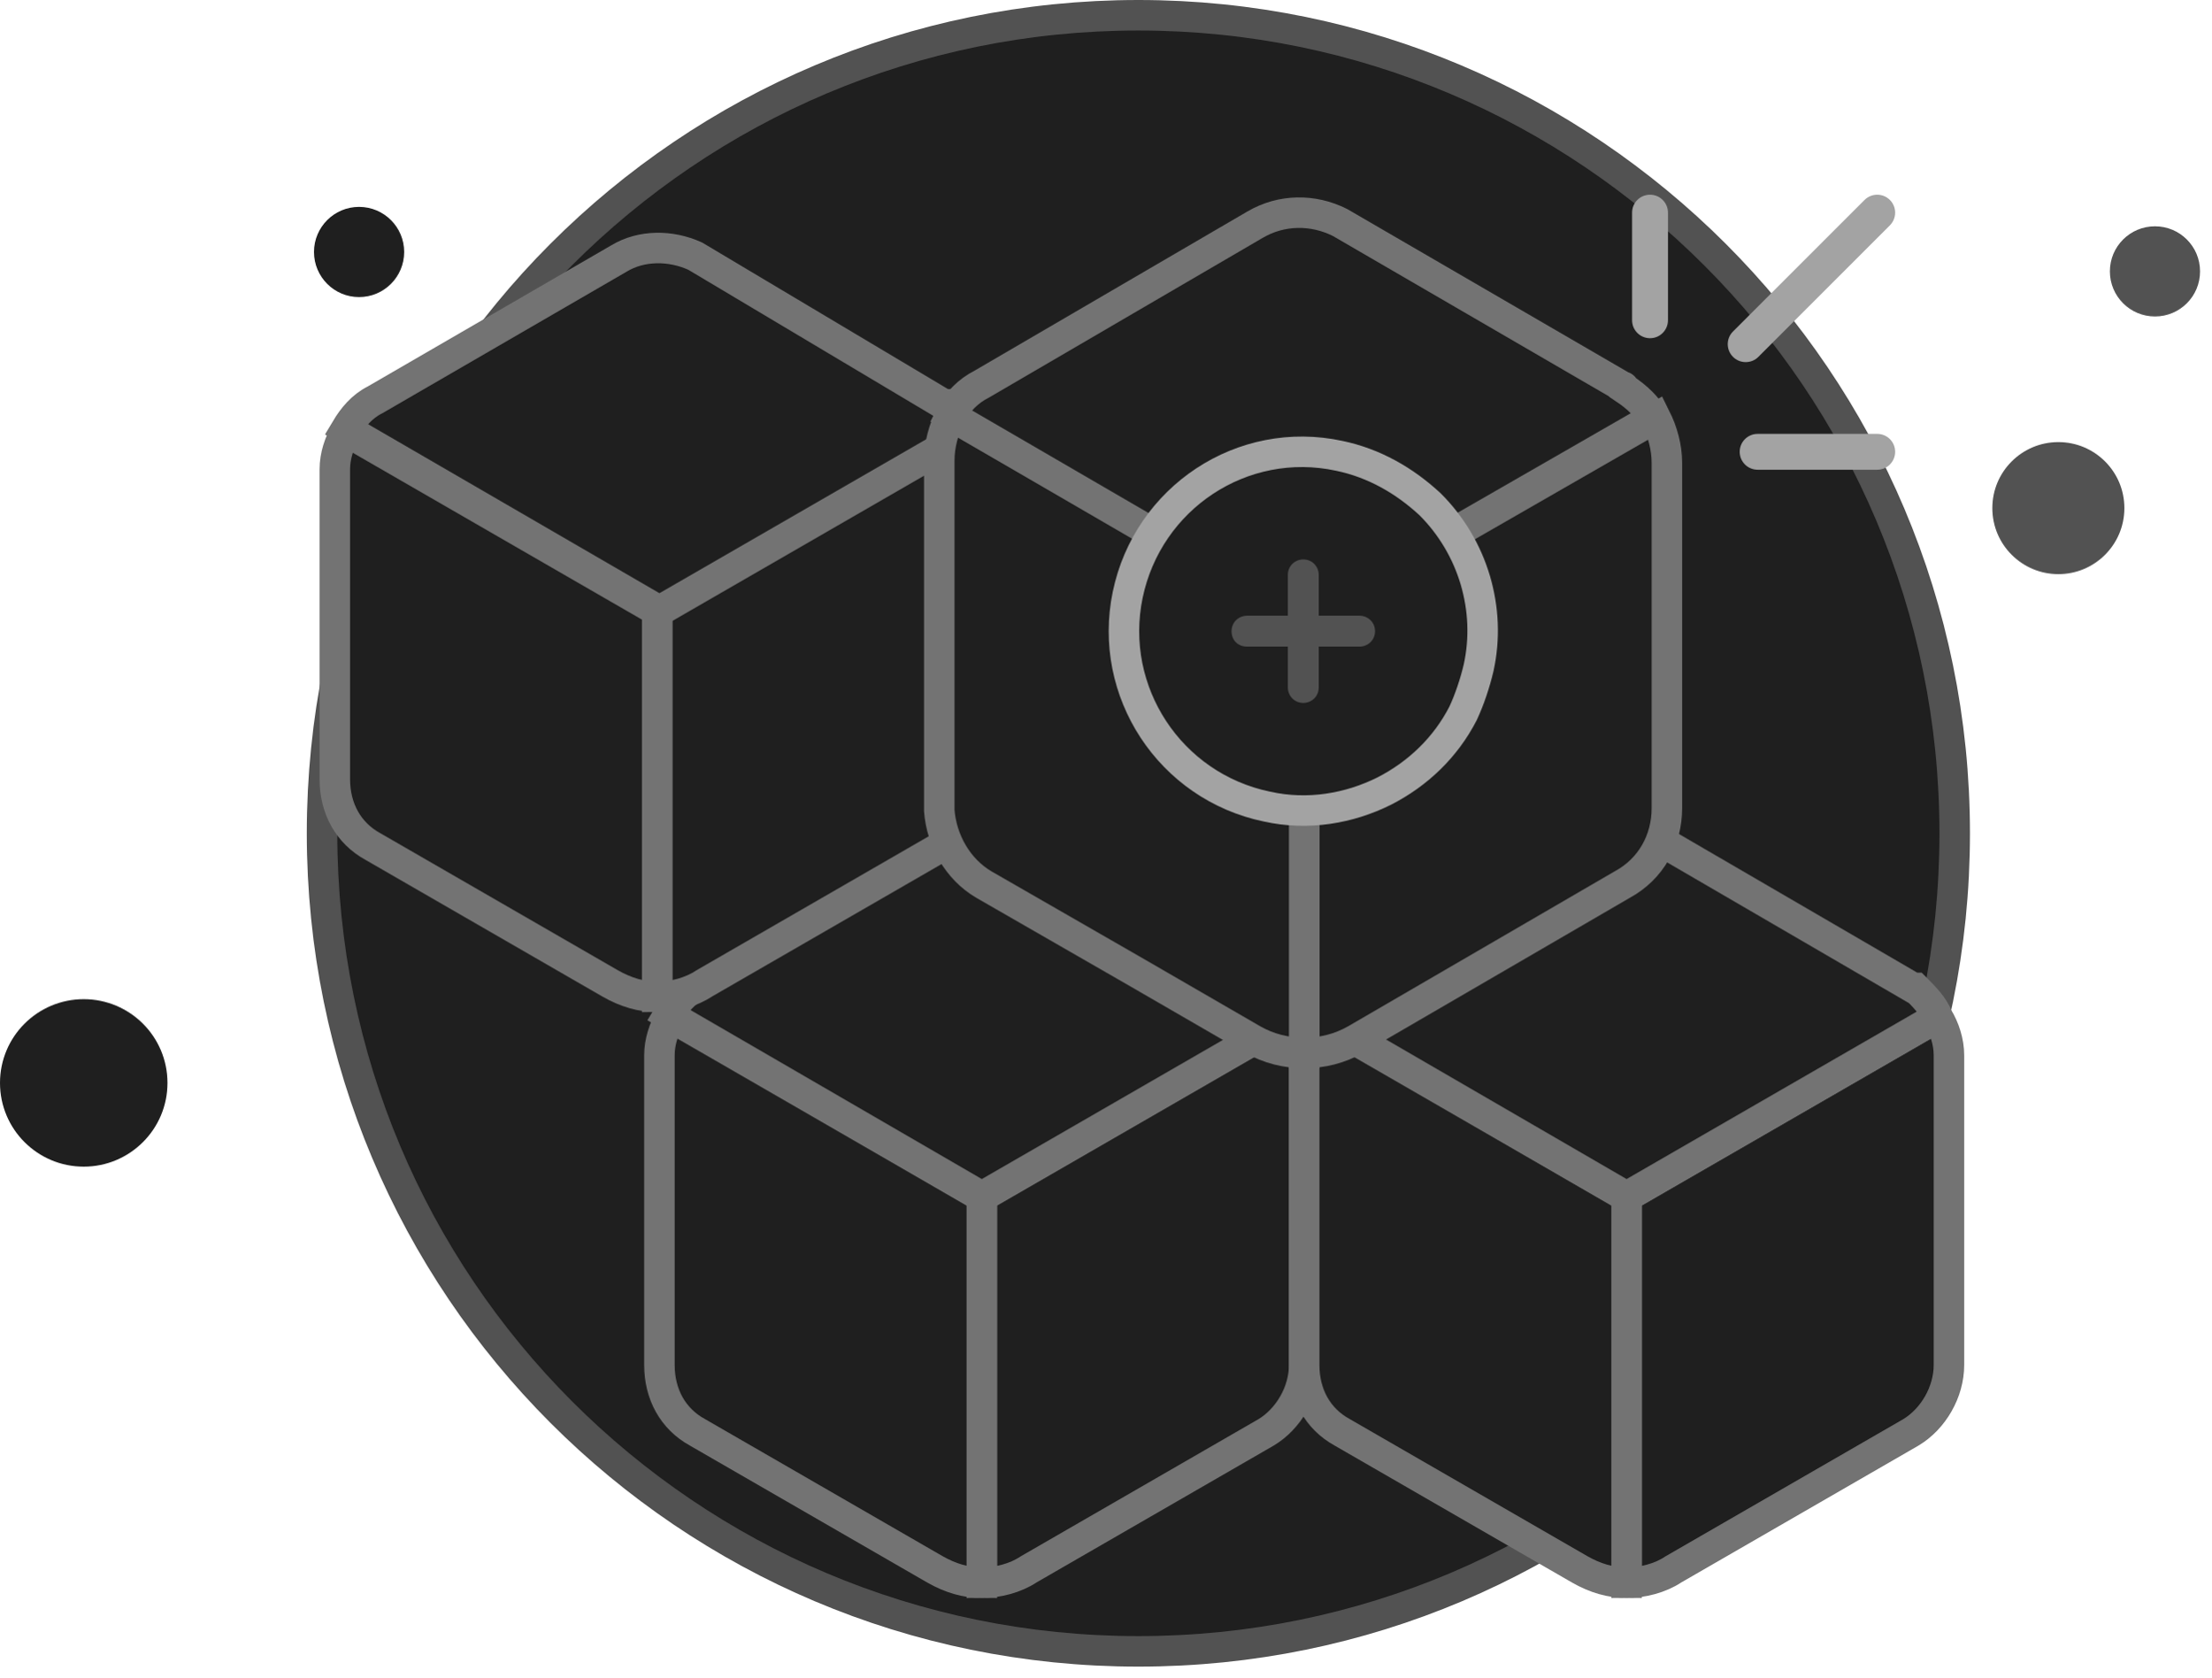
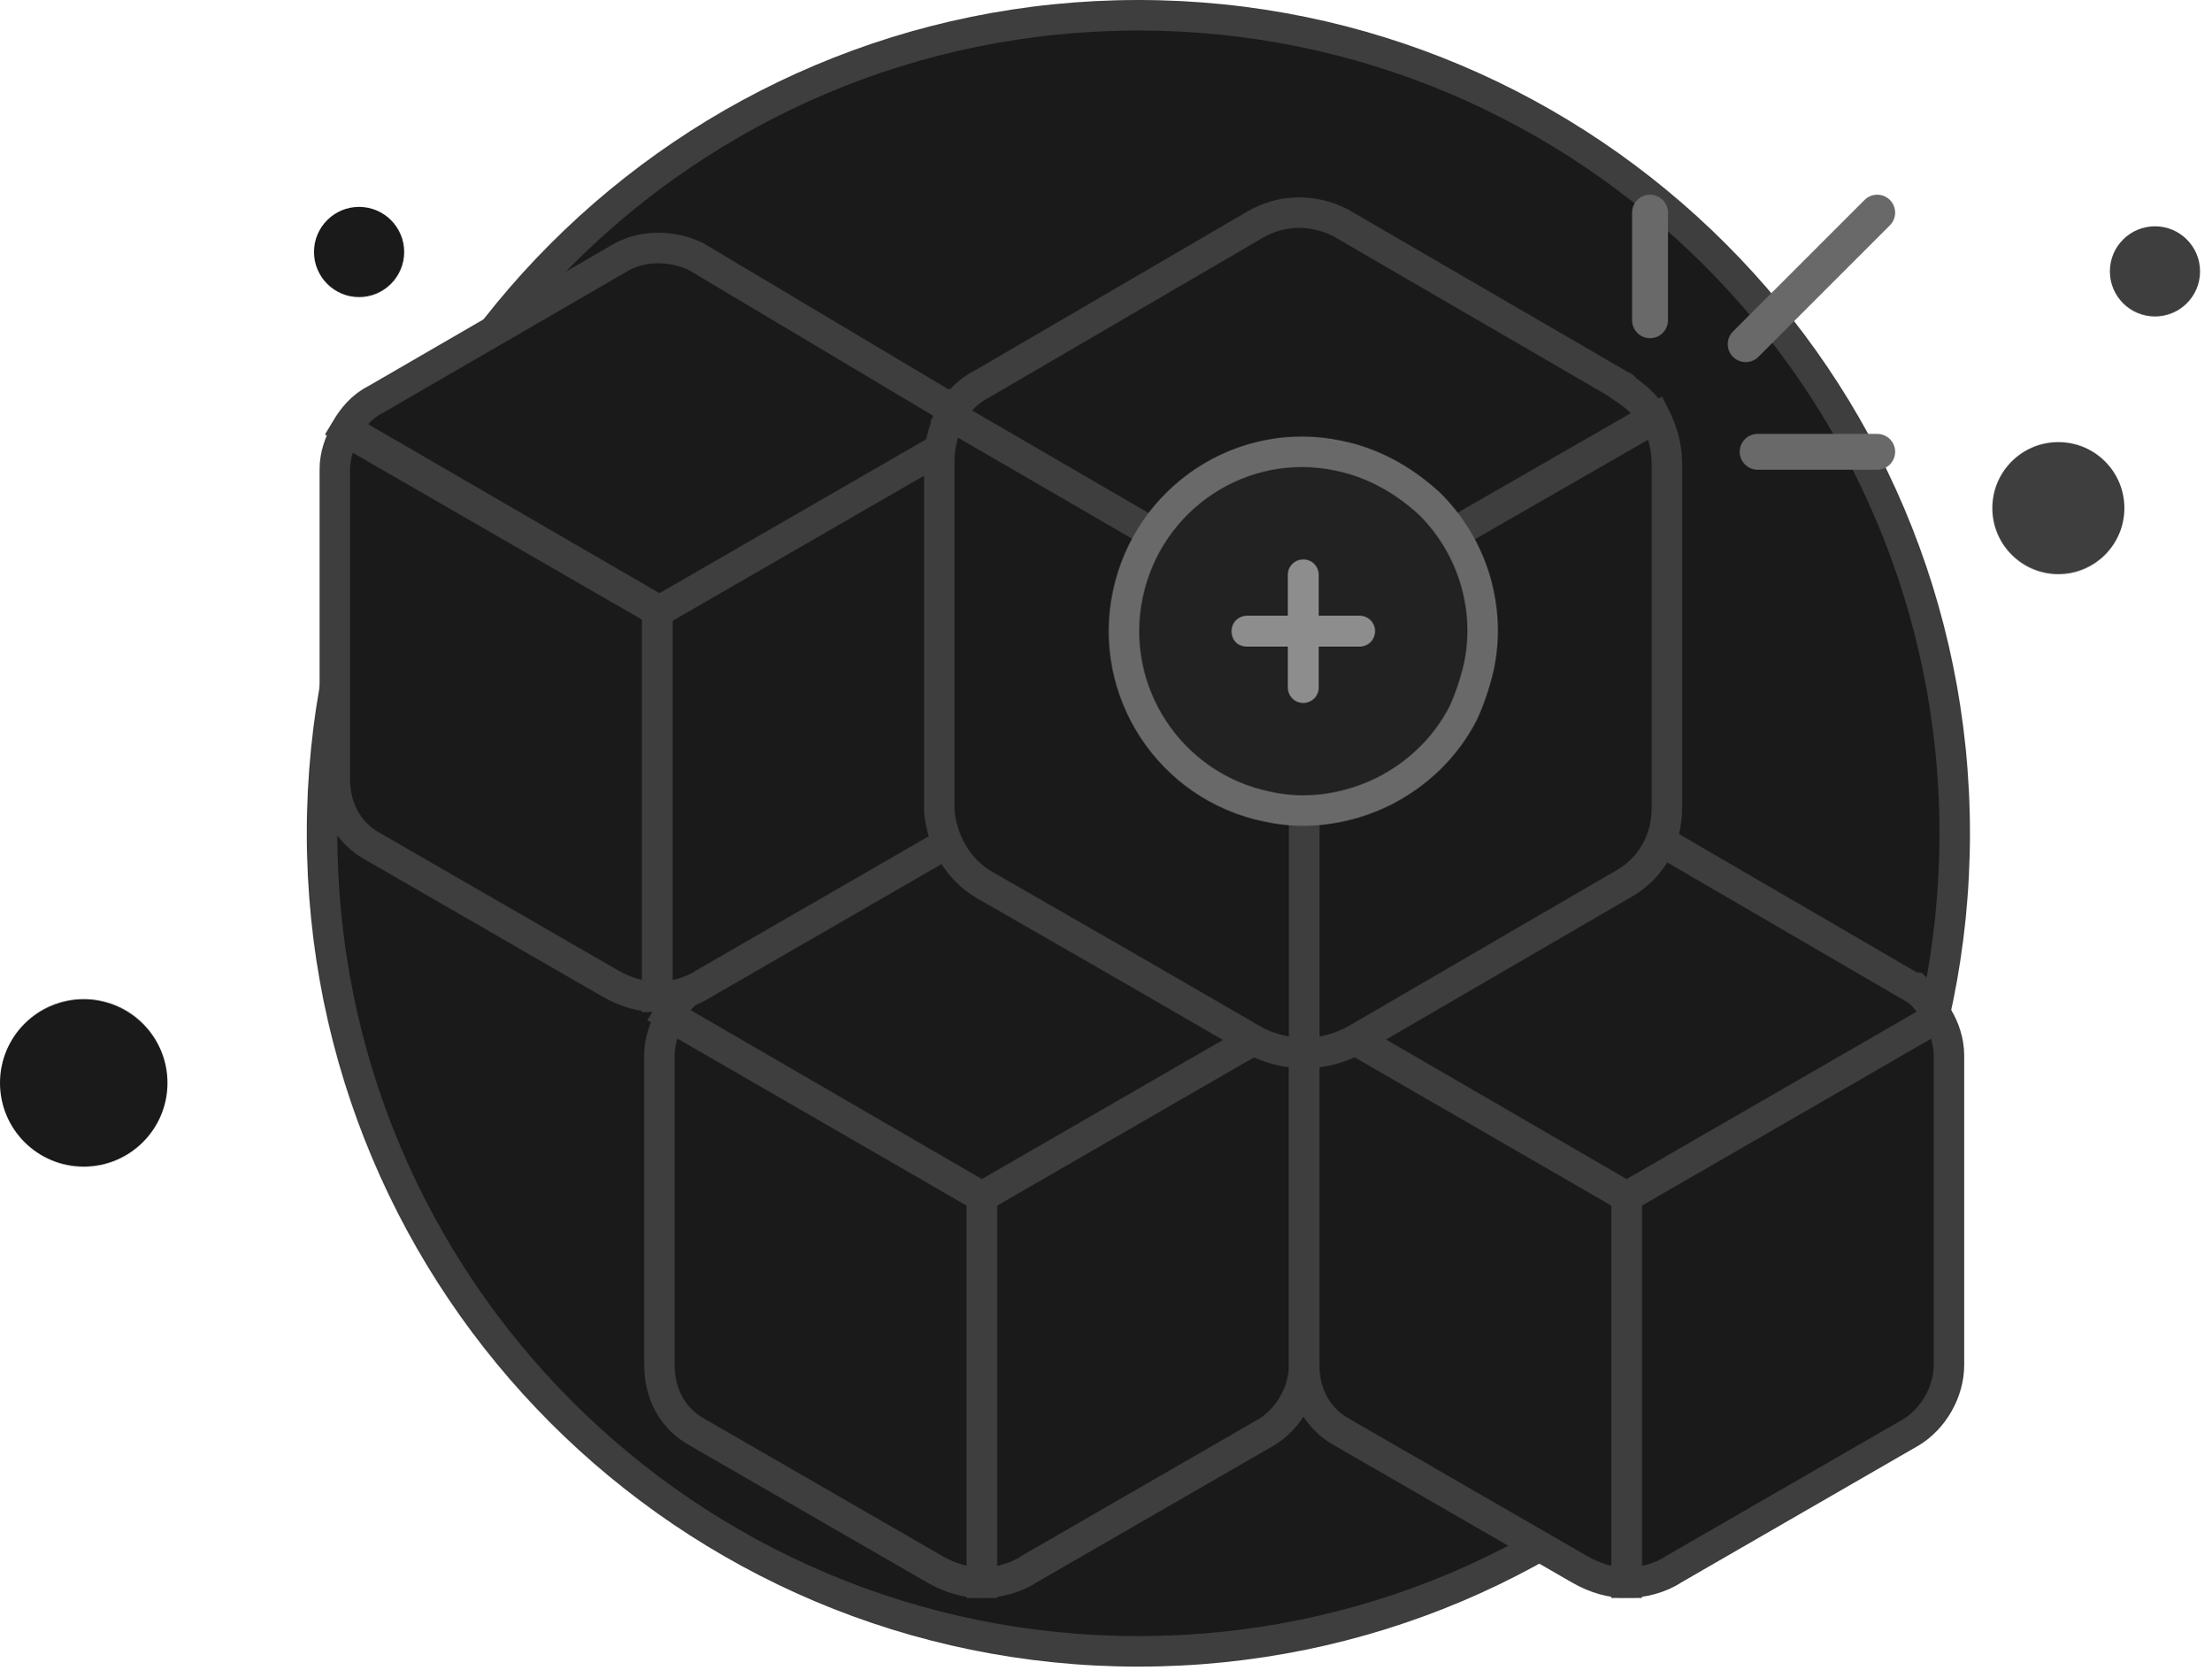
<svg xmlns="http://www.w3.org/2000/svg" width="145" height="110" viewBox="0 0 145 110" fill="none">
-   <path d="M74.653 108.28C104.218 108.28 128.187 84.311 128.187 54.64C128.187 24.969 104.113 1 74.653 1C45.087 1 21.118 24.969 21.118 54.64C21.118 84.311 45.087 108.28 74.653 108.28Z" fill="#1f1f1f" stroke="#525252" stroke-width="2" stroke-miterlimit="10" />
-   <path d="M134.984 37.645C137.374 37.645 139.313 35.707 139.313 33.316C139.313 30.925 137.374 28.987 134.984 28.987C132.593 28.987 130.654 30.925 130.654 33.316C130.654 35.707 132.593 37.645 134.984 37.645Z" fill="#525252" />
-   <path d="M141.319 20.75C142.952 20.75 144.275 19.427 144.275 17.794C144.275 16.161 142.952 14.837 141.319 14.837C139.686 14.837 138.362 16.161 138.362 17.794C138.362 19.427 139.686 20.75 141.319 20.75Z" fill="#525252" />
-   <path d="M23.547 19.478C25.18 19.478 26.503 18.155 26.503 16.522C26.503 14.889 25.18 13.565 23.547 13.565C21.914 13.565 20.59 14.889 20.59 16.522C20.59 18.155 21.914 19.478 23.547 19.478Z" fill="#1f1f1f" />
-   <path d="M5.491 76.498C8.523 76.498 10.982 74.039 10.982 71.007C10.982 67.974 8.523 65.516 5.491 65.516C2.458 65.516 0 67.974 0 71.007C0 74.039 2.458 76.498 5.491 76.498Z" fill="#1f1f1f" />
-   <path d="M85.526 69.193V89.504C85.526 91.271 84.499 93.037 83.03 93.92L67.468 102.898C66.587 103.487 65.412 103.782 64.385 103.782V78.466L84.792 66.691C85.233 67.427 85.526 68.31 85.526 69.193Z" fill="#1f1f1f" stroke="#737373" stroke-width="2" stroke-miterlimit="10" />
-   <path d="M64.385 78.466V103.782C63.357 103.782 62.329 103.487 61.301 102.898L45.739 93.92C44.124 93.037 43.243 91.418 43.243 89.504V69.193C43.243 68.31 43.537 67.427 43.977 66.691L64.385 78.466Z" fill="#1f1f1f" stroke="#737373" stroke-width="2" stroke-miterlimit="10" />
-   <path d="M84.792 66.691L64.385 78.466L43.831 66.544C44.271 65.808 44.858 65.072 45.739 64.63L61.742 55.358C63.21 54.474 65.119 54.474 66.734 55.21L83.177 64.777C83.177 64.777 83.177 64.777 83.324 64.777C83.911 65.366 84.499 65.955 84.792 66.691Z" fill="#1f1f1f" stroke="#737373" stroke-width="2" stroke-miterlimit="10" />
-   <path d="M127.809 69.193V89.504C127.809 91.271 126.782 93.037 125.314 93.92L109.751 102.898C108.87 103.487 107.696 103.782 106.668 103.782V78.466L127.075 66.691C127.516 67.427 127.809 68.31 127.809 69.193Z" fill="#1f1f1f" stroke="#737373" stroke-width="2" stroke-miterlimit="10" />
-   <path d="M106.668 78.466V103.782C105.64 103.782 104.612 103.487 103.585 102.898L88.022 93.92C86.407 93.037 85.526 91.418 85.526 89.504V69.193C85.526 68.31 85.82 67.427 86.26 66.691L106.668 78.466Z" fill="#1f1f1f" stroke="#737373" stroke-width="2" stroke-miterlimit="10" />
-   <path d="M127.075 66.691L106.668 78.466L86.114 66.544C86.554 65.808 87.141 65.072 88.022 64.63L104.025 55.358C105.493 54.474 107.402 54.474 109.017 55.21L125.46 64.777C125.46 64.777 125.46 64.777 125.607 64.777C126.194 65.366 126.782 65.955 127.075 66.691Z" fill="#1f1f1f" stroke="#737373" stroke-width="2" stroke-miterlimit="10" />
-   <path d="M64.238 30.778V51.089C64.238 52.855 63.21 54.622 61.742 55.505L46.18 64.483C45.299 65.072 44.124 65.366 43.097 65.366V40.05L63.504 28.275C64.091 29.011 64.238 29.894 64.238 30.778Z" fill="#1f1f1f" stroke="#737373" stroke-width="2" stroke-miterlimit="10" />
-   <path d="M43.096 40.05V65.366C42.069 65.366 41.041 65.072 40.013 64.483L24.451 55.505C22.836 54.622 21.955 53.003 21.955 51.089V30.778C21.955 29.894 22.249 29.011 22.689 28.275L43.096 40.05Z" fill="#1f1f1f" stroke="#737373" stroke-width="2" stroke-miterlimit="10" />
-   <path d="M63.651 28.275L43.243 40.05L22.689 28.128C23.129 27.392 23.717 26.656 24.598 26.215L40.6 16.942C42.069 16.059 43.977 16.059 45.592 16.795L61.889 26.509C61.889 26.509 61.889 26.509 62.036 26.509C62.623 26.95 63.21 27.539 63.651 28.275Z" fill="#1f1f1f" stroke="#737373" stroke-width="2" stroke-miterlimit="10" />
-   <path d="M109.311 30.336V53.002C109.311 55.063 108.283 56.977 106.374 58.007L88.903 68.163C87.875 68.751 86.701 69.046 85.526 69.046V40.639L108.576 27.392C109.017 28.275 109.311 29.305 109.311 30.336Z" fill="#1f1f1f" stroke="#737373" stroke-width="2" stroke-miterlimit="10" />
-   <path d="M85.526 40.639V58.596V69.046C84.352 69.046 83.177 68.751 82.149 68.163L74.515 63.747L64.531 58.007C62.77 56.976 61.742 55.063 61.595 53.15V30.189C61.595 29.158 61.889 28.128 62.329 27.245L85.526 40.639Z" fill="#1f1f1f" stroke="#737373" stroke-width="2" stroke-miterlimit="10" />
-   <path d="M108.429 27.392L85.379 40.639L62.329 27.245C62.77 26.362 63.504 25.626 64.385 25.184L82.296 14.734C84.058 13.704 86.113 13.704 87.875 14.587L106.374 25.331C106.374 25.331 106.521 25.331 106.521 25.479C107.402 26.067 107.989 26.656 108.429 27.392Z" fill="#1f1f1f" stroke="#737373" stroke-width="2" stroke-miterlimit="10" />
-   <path fill-rule="evenodd" clip-rule="evenodd" d="M108.206 12.766C108.856 12.766 109.383 13.292 109.383 13.942V20.999C109.383 21.648 108.856 22.175 108.206 22.175C107.557 22.175 107.03 21.648 107.03 20.999V13.942C107.03 13.292 107.557 12.766 108.206 12.766Z" fill="#a3a3a3" />
-   <path fill-rule="evenodd" clip-rule="evenodd" d="M123.936 13.11C124.396 13.569 124.396 14.314 123.936 14.774L115.311 23.399C114.852 23.858 114.107 23.858 113.648 23.399C113.188 22.939 113.188 22.195 113.648 21.735L122.273 13.11C122.732 12.651 123.477 12.651 123.936 13.11Z" fill="#a3a3a3" />
-   <path fill-rule="evenodd" clip-rule="evenodd" d="M114.087 29.624C114.087 28.974 114.614 28.448 115.264 28.448H123.105C123.754 28.448 124.281 28.974 124.281 29.624C124.281 30.273 123.754 30.8 123.105 30.8H115.264C114.614 30.8 114.087 30.273 114.087 29.624Z" fill="#a3a3a3" />
-   <path d="M96.966 43.784C96.725 44.802 96.365 45.88 95.944 46.779C94.803 48.995 93 50.732 90.777 51.87C88.494 53.008 85.79 53.487 83.087 52.888C76.718 51.57 72.633 45.341 73.954 38.993C75.276 32.644 81.465 28.512 87.833 29.889C90.116 30.368 92.099 31.506 93.781 33.063C96.605 35.878 97.807 39.951 96.966 43.784Z" fill="#1f1f1f" stroke="#a3a3a3" stroke-width="2" stroke-miterlimit="10" stroke-linejoin="round" />
-   <path d="M89.16 40.373H86.48V37.693C86.48 37.157 86.063 36.681 85.467 36.681C84.931 36.681 84.455 37.098 84.455 37.693V40.373H81.775C81.239 40.373 80.763 40.79 80.763 41.386C80.763 41.981 81.18 42.398 81.775 42.398H84.455V45.078C84.455 45.614 84.872 46.09 85.467 46.09C86.003 46.09 86.48 45.673 86.48 45.078V42.398H89.16C89.695 42.398 90.172 41.981 90.172 41.386C90.172 40.79 89.695 40.373 89.16 40.373Z" fill="#525252" />
+   <path d="M74.653 108.28C104.218 108.28 128.187 84.311 128.187 54.64C128.187 24.969 104.113 1 74.653 1C45.087 1 21.118 24.969 21.118 54.64C21.118 84.311 45.087 108.28 74.653 108.28Z" fill="#1A1A1A" stroke="#3E3E3E" stroke-width="2" stroke-miterlimit="10" />
+   <path d="M134.984 37.645C137.374 37.645 139.313 35.707 139.313 33.316C139.313 30.925 137.374 28.987 134.984 28.987C132.593 28.987 130.654 30.925 130.654 33.316C130.654 35.707 132.593 37.645 134.984 37.645Z" fill="#3E3E3E" />
+   <path d="M141.319 20.75C142.952 20.75 144.275 19.427 144.275 17.794C144.275 16.161 142.952 14.837 141.319 14.837C139.686 14.837 138.362 16.161 138.362 17.794C138.362 19.427 139.686 20.75 141.319 20.75Z" fill="#3E3E3E" />
+   <path d="M23.547 19.478C25.18 19.478 26.503 18.155 26.503 16.522C26.503 14.889 25.18 13.565 23.547 13.565C21.914 13.565 20.59 14.889 20.59 16.522C20.59 18.155 21.914 19.478 23.547 19.478Z" fill="#1A1A1A" />
+   <path d="M5.491 76.498C8.523 76.498 10.982 74.039 10.982 71.007C10.982 67.975 8.523 65.516 5.491 65.516C2.458 65.516 0 67.975 0 71.007C0 74.039 2.458 76.498 5.491 76.498Z" fill="#1A1A1A" />
+   <path d="M85.526 69.193V89.504C85.526 91.271 84.498 93.037 83.03 93.92L67.468 102.898C66.587 103.487 65.412 103.782 64.385 103.782V78.466L84.792 66.691C85.233 67.427 85.526 68.31 85.526 69.193Z" fill="#1A1A1A" stroke="#3E3E3E" stroke-width="2" stroke-miterlimit="10" />
+   <path d="M64.385 78.466V103.782C63.357 103.782 62.329 103.487 61.301 102.898L45.739 93.92C44.124 93.037 43.243 91.418 43.243 89.504V69.193C43.243 68.31 43.537 67.427 43.977 66.691L64.385 78.466Z" fill="#1A1A1A" stroke="#3E3E3E" stroke-width="2" stroke-miterlimit="10" />
+   <path d="M84.792 66.691L64.385 78.466L43.83 66.544C44.271 65.808 44.858 65.072 45.739 64.63L61.742 55.358C63.21 54.474 65.119 54.474 66.734 55.21L83.177 64.777C83.177 64.777 83.177 64.777 83.324 64.777C83.911 65.366 84.498 65.955 84.792 66.691Z" fill="#1A1A1A" stroke="#3E3E3E" stroke-width="2" stroke-miterlimit="10" />
+   <path d="M127.809 69.193V89.504C127.809 91.271 126.781 93.037 125.313 93.92L109.751 102.898C108.87 103.487 107.695 103.782 106.668 103.782V78.466L127.075 66.691C127.515 67.427 127.809 68.31 127.809 69.193Z" fill="#1A1A1A" stroke="#3E3E3E" stroke-width="2" stroke-miterlimit="10" />
+   <path d="M106.668 78.466V103.782C105.64 103.782 104.612 103.487 103.585 102.898L88.022 93.92C86.407 93.037 85.526 91.418 85.526 89.504V69.193C85.526 68.31 85.82 67.427 86.26 66.691L106.668 78.466Z" fill="#1A1A1A" stroke="#3E3E3E" stroke-width="2" stroke-miterlimit="10" />
+   <path d="M127.075 66.691L106.668 78.466L86.113 66.544C86.554 65.808 87.141 65.072 88.022 64.63L104.025 55.358C105.493 54.474 107.402 54.474 109.017 55.21L125.46 64.777C125.46 64.777 125.46 64.777 125.607 64.777C126.194 65.366 126.781 65.955 127.075 66.691Z" fill="#1A1A1A" stroke="#3E3E3E" stroke-width="2" stroke-miterlimit="10" />
+   <path d="M64.238 30.777V51.089C64.238 52.855 63.21 54.621 61.742 55.505L46.18 64.483C45.299 65.072 44.124 65.366 43.096 65.366V40.05L63.504 28.275C64.091 29.011 64.238 29.894 64.238 30.777Z" fill="#1A1A1A" stroke="#3E3E3E" stroke-width="2" stroke-miterlimit="10" />
+   <path d="M43.096 40.05V65.366C42.069 65.366 41.041 65.072 40.013 64.483L24.451 55.505C22.836 54.621 21.955 53.002 21.955 51.089V30.777C21.955 29.894 22.249 29.011 22.689 28.275L43.096 40.05Z" fill="#1A1A1A" stroke="#3E3E3E" stroke-width="2" stroke-miterlimit="10" />
+   <path d="M63.651 28.275L43.243 40.05L22.689 28.128C23.129 27.392 23.717 26.656 24.598 26.214L40.6 16.942C42.069 16.058 43.977 16.058 45.592 16.794L61.889 26.509C61.889 26.509 61.889 26.509 62.036 26.509C62.623 26.95 63.21 27.539 63.651 28.275Z" fill="#1A1A1A" stroke="#3E3E3E" stroke-width="2" stroke-miterlimit="10" />
+   <path d="M109.31 30.336V53.002C109.31 55.063 108.283 56.977 106.374 58.007L88.903 68.163C87.875 68.751 86.701 69.046 85.526 69.046V40.639L108.576 27.392C109.017 28.275 109.31 29.305 109.31 30.336Z" fill="#1A1A1A" stroke="#3E3E3E" stroke-width="2" stroke-miterlimit="10" />
+   <path d="M85.526 40.639V58.596V69.046C84.352 69.046 83.177 68.751 82.149 68.163L74.515 63.747L64.531 58.007C62.77 56.976 61.742 55.063 61.595 53.15V30.189C61.595 29.158 61.889 28.128 62.329 27.245L85.526 40.639Z" fill="#1A1A1A" stroke="#3E3E3E" stroke-width="2" stroke-miterlimit="10" />
+   <path d="M108.429 27.392L85.379 40.639L62.329 27.245C62.77 26.362 63.504 25.626 64.385 25.184L82.296 14.734C84.058 13.704 86.113 13.704 87.875 14.587L106.374 25.331C106.374 25.331 106.521 25.331 106.521 25.479C107.402 26.067 107.989 26.656 108.429 27.392Z" fill="#1A1A1A" stroke="#3E3E3E" stroke-width="2" stroke-miterlimit="10" />
+   <path fill-rule="evenodd" clip-rule="evenodd" d="M108.206 12.766C108.856 12.766 109.383 13.292 109.383 13.942V20.999C109.383 21.648 108.856 22.175 108.206 22.175C107.557 22.175 107.03 21.648 107.03 20.999V13.942C107.03 13.292 107.557 12.766 108.206 12.766Z" fill="#696969" />
+   <path fill-rule="evenodd" clip-rule="evenodd" d="M123.936 13.11C124.395 13.569 124.395 14.314 123.936 14.774L115.311 23.399C114.852 23.858 114.107 23.858 113.648 23.399C113.188 22.939 113.188 22.195 113.648 21.735L122.273 13.11C122.732 12.651 123.477 12.651 123.936 13.11Z" fill="#696969" />
+   <path fill-rule="evenodd" clip-rule="evenodd" d="M114.087 29.624C114.087 28.974 114.614 28.448 115.263 28.448H123.105C123.754 28.448 124.281 28.974 124.281 29.624C124.281 30.274 123.754 30.8 123.105 30.8H115.263C114.614 30.8 114.087 30.274 114.087 29.624Z" fill="#696969" />
+   <path d="M96.966 43.784C96.725 44.802 96.365 45.88 95.944 46.779C94.802 48.995 93 50.732 90.777 51.87C88.494 53.008 85.79 53.487 83.087 52.888C76.718 51.57 72.632 45.341 73.954 38.993C75.276 32.644 81.464 28.512 87.833 29.889C90.116 30.368 92.099 31.506 93.781 33.063C96.605 35.878 97.807 39.951 96.966 43.784Z" fill="#222222" stroke="#696969" stroke-width="2" stroke-miterlimit="10" stroke-linejoin="round" />
+   <path d="M89.16 40.373H86.48V37.693C86.48 37.157 86.063 36.681 85.467 36.681C84.931 36.681 84.455 37.098 84.455 37.693V40.373H81.775C81.239 40.373 80.763 40.79 80.763 41.386C80.763 41.981 81.18 42.398 81.775 42.398H84.455V45.078C84.455 45.614 84.872 46.09 85.467 46.09C86.003 46.09 86.48 45.673 86.48 45.078V42.398H89.16C89.696 42.398 90.172 41.981 90.172 41.386C90.172 40.79 89.696 40.373 89.16 40.373Z" fill="#8D8D8D" />
</svg>
